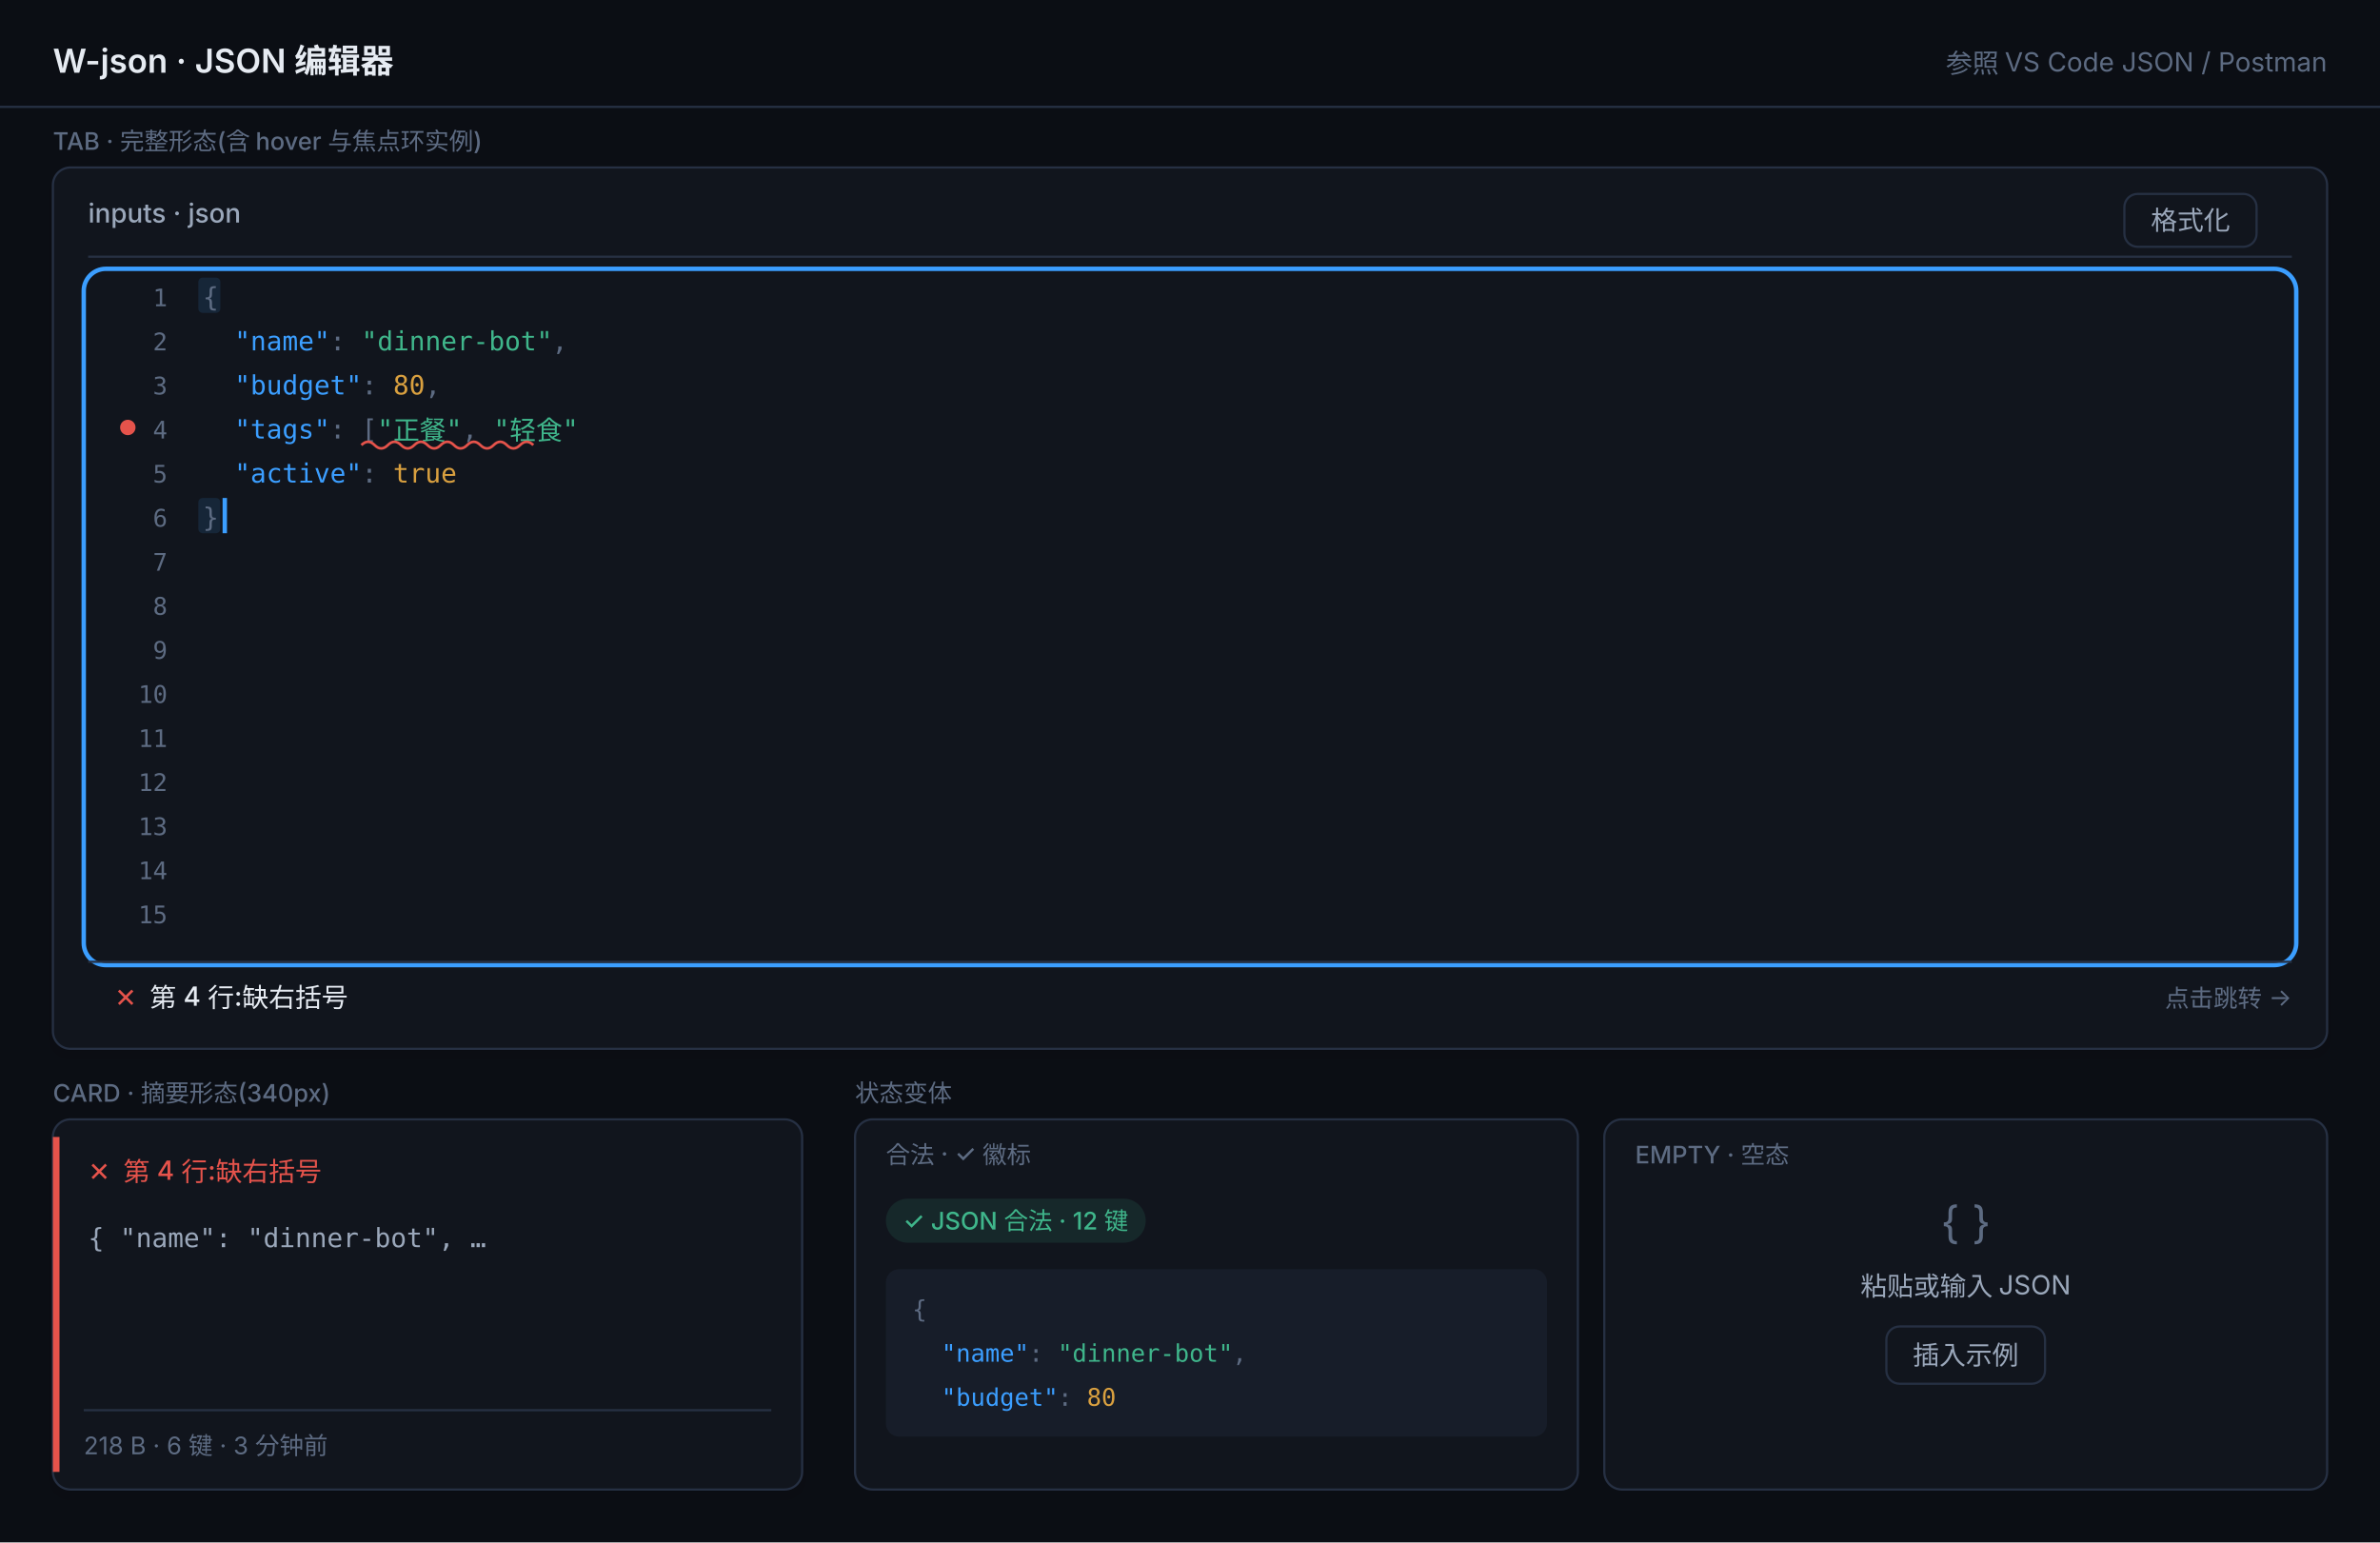
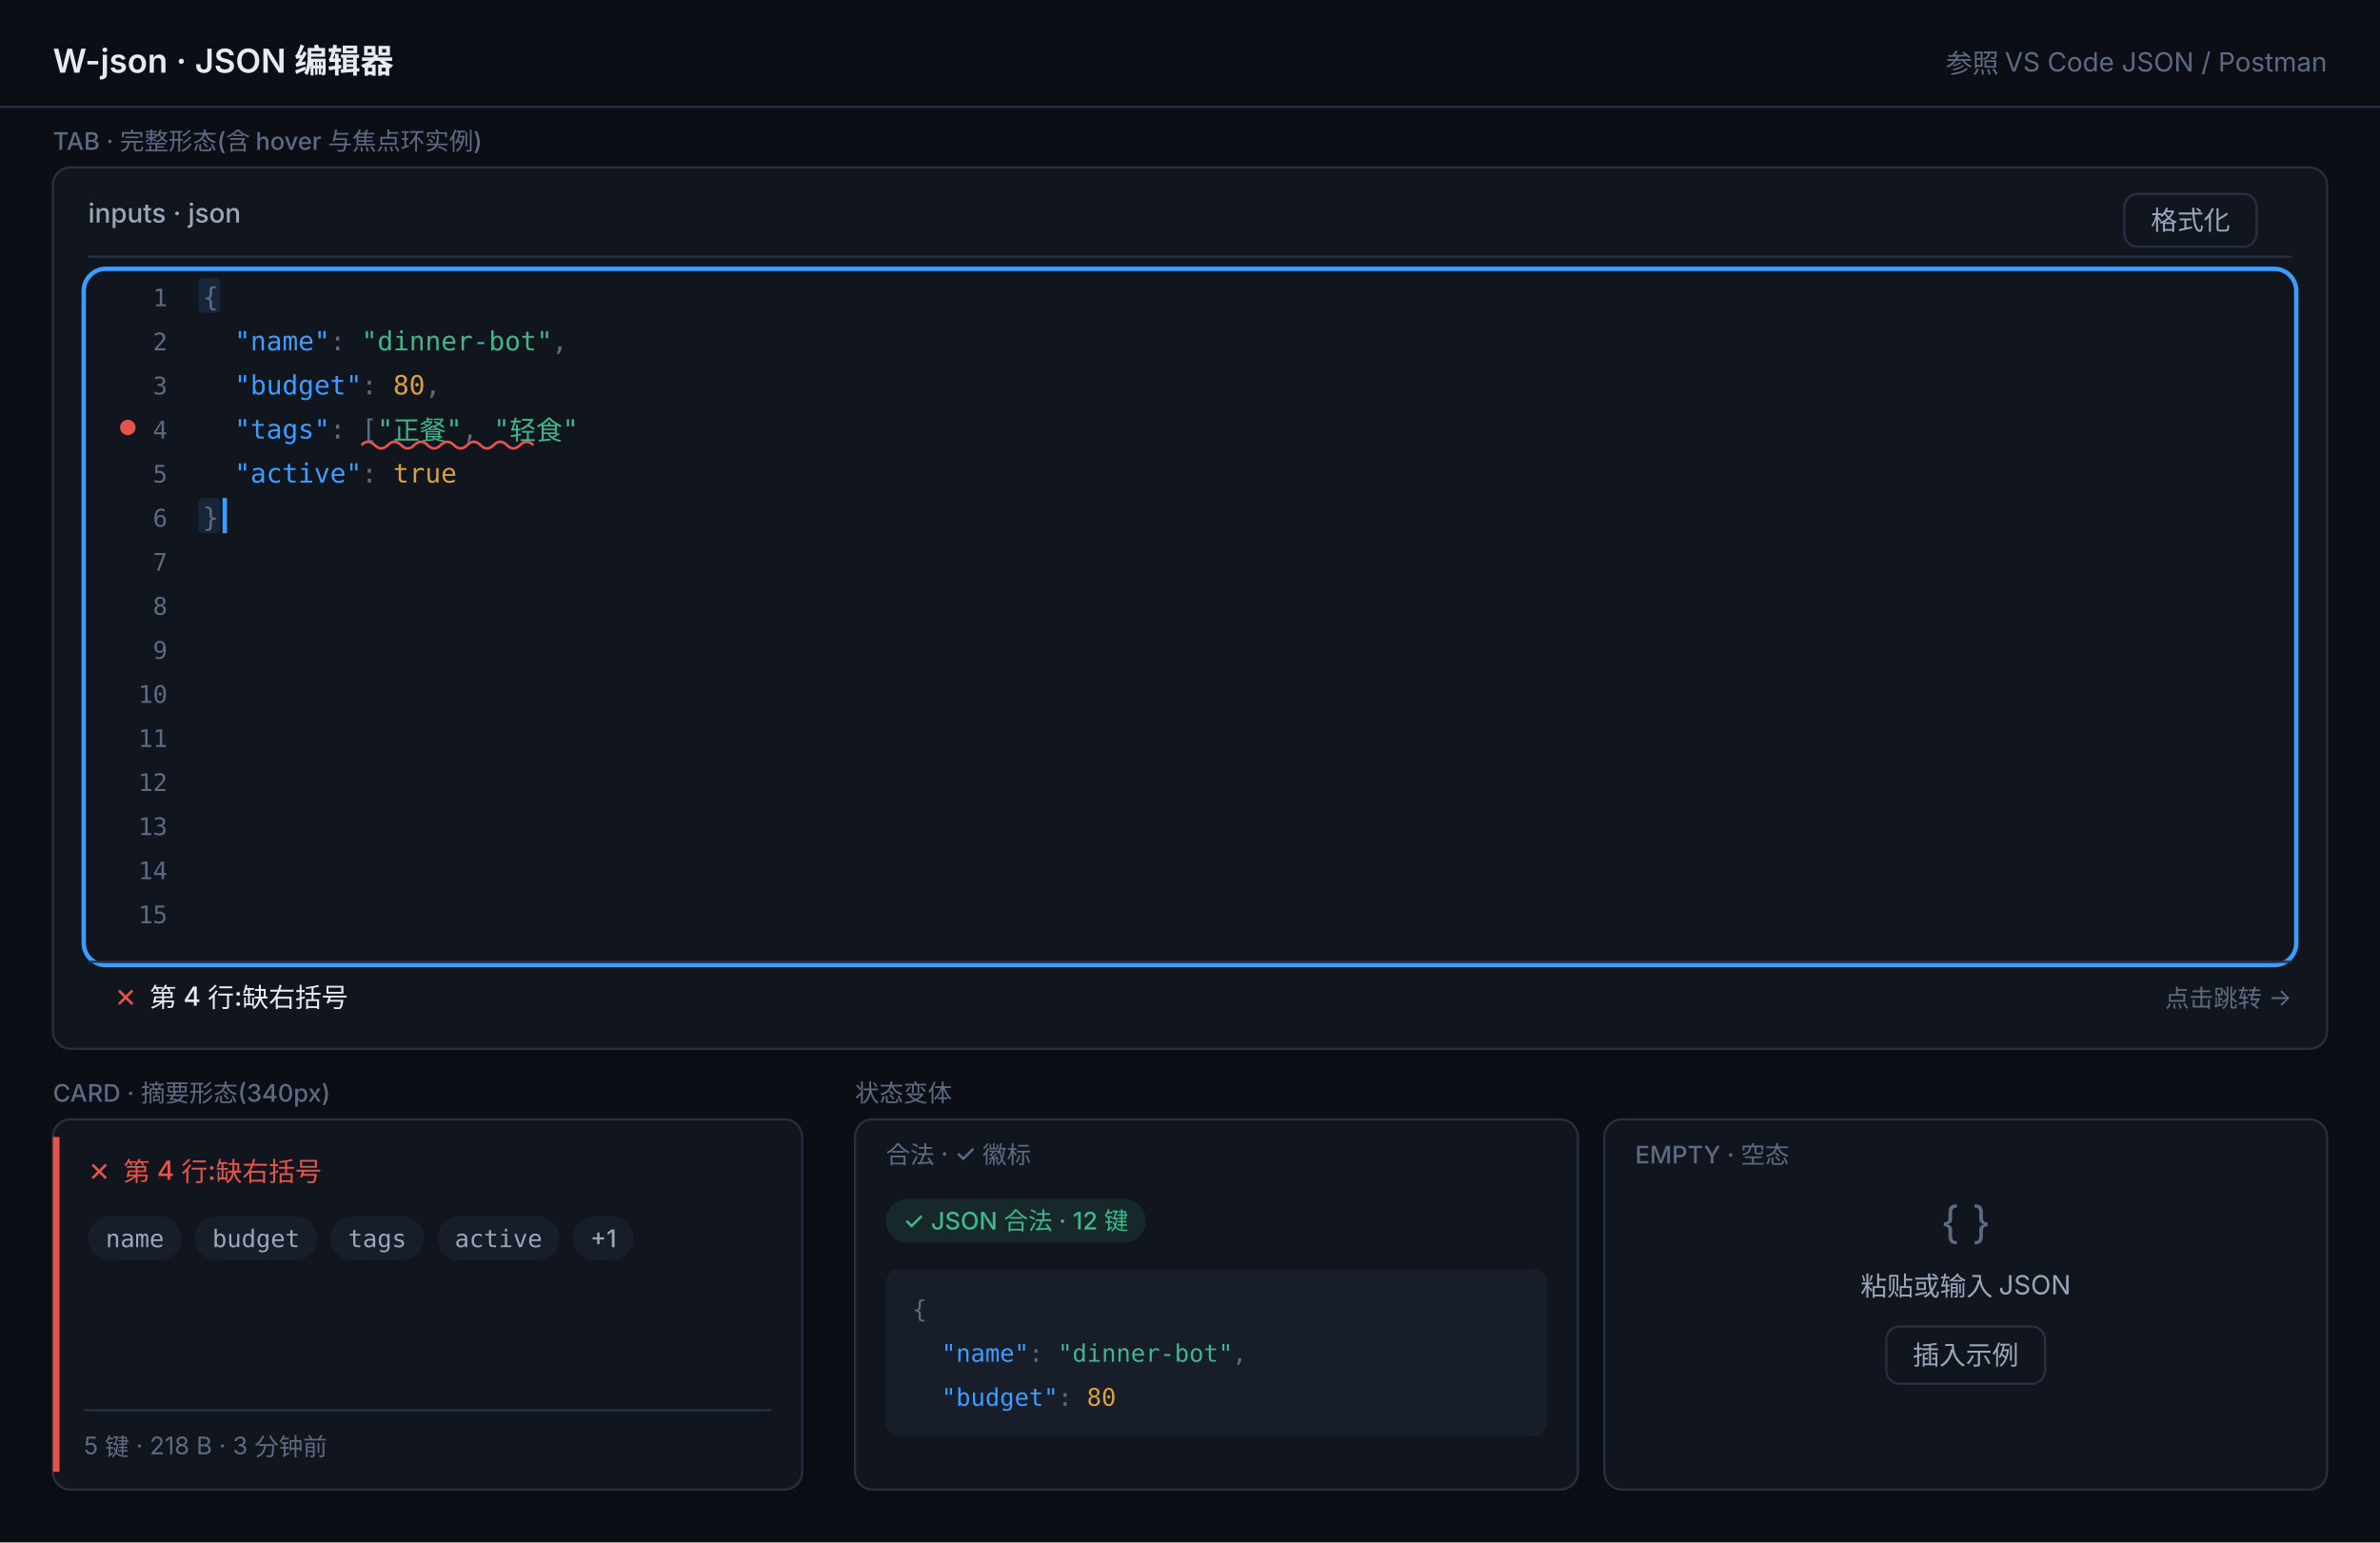
<svg xmlns="http://www.w3.org/2000/svg" width="1080" height="700" viewBox="0 0 1080 700" font-family="Inter,-apple-system,'PingFang SC','Microsoft YaHei','Noto Sans SC',sans-serif">
  <rect x="0" y="0" width="1080" height="700" rx="0" fill="#0b0e14" />
  <text x="24" y="33" font-size="15" fill="#e6ebf2" font-weight="600">W-json · JSON 编辑器</text>
  <text x="1056" y="33" font-size="12" fill="#5d6b82" font-weight="400" text-anchor="end">参照 VS Code JSON / Postman</text>
  <line x1="0" y1="48.5" x2="1080" y2="48.5" stroke="#263043" stroke-width="1" />
  <text x="24" y="68" font-size="11" fill="#5d6b82" font-weight="500">TAB · 完整形态(含 hover 与焦点环实例)</text>
  <rect x="24" y="77" width="1032" height="400" rx="8" fill="#000000" fill-opacity="0.06" />
  <rect x="22" y="77" width="1036" height="404" rx="10" fill="#000000" fill-opacity="0.04" />
  <rect x="24" y="76" width="1032" height="400" rx="8" fill="#11151d" stroke="#263043" stroke-width="1" />
  <text x="24" y="500" font-size="11" fill="#5d6b82" font-weight="500">CARD · 摘要形态(340px)</text>
  <text x="388" y="500" font-size="11" fill="#5d6b82" font-weight="500">状态变体</text>
  <g transform="translate(964,88)">
    <rect x="0" y="0" width="60" height="24" rx="6" fill="none" stroke="#263043" stroke-width="1" />
    <text x="30" y="16.3" font-size="12" fill="#9aa7ba" font-weight="500" text-anchor="middle">格式化</text>
  </g>
  <text x="40" y="101" font-size="12" fill="#9aa7ba" font-weight="500">inputs · json</text>
  <line x1="40" y1="116.5" x2="1040" y2="116.5" stroke="#263043" stroke-width="1" />
  <rect x="90" y="126" width="10" height="16" rx="2" fill="#3b9eff" fill-opacity="0.12" />
  <rect x="90" y="226" width="10" height="16" rx="2" fill="#3b9eff" fill-opacity="0.12" />
  <rect x="101" y="226" width="2" height="16" rx="0" fill="#3b9eff" />
  <text x="76" y="139" font-size="11" fill="#5d6b82" font-weight="400" font-family="ui-monospace,'JetBrains Mono','SF Mono',Consolas,monospace" text-anchor="end">1</text>
  <text x="76" y="159" font-size="11" fill="#5d6b82" font-weight="400" font-family="ui-monospace,'JetBrains Mono','SF Mono',Consolas,monospace" text-anchor="end">2</text>
  <text x="76" y="179" font-size="11" fill="#5d6b82" font-weight="400" font-family="ui-monospace,'JetBrains Mono','SF Mono',Consolas,monospace" text-anchor="end">3</text>
  <text x="76" y="199" font-size="11" fill="#5d6b82" font-weight="400" font-family="ui-monospace,'JetBrains Mono','SF Mono',Consolas,monospace" text-anchor="end">4</text>
  <text x="76" y="219" font-size="11" fill="#5d6b82" font-weight="400" font-family="ui-monospace,'JetBrains Mono','SF Mono',Consolas,monospace" text-anchor="end">5</text>
  <text x="76" y="239" font-size="11" fill="#5d6b82" font-weight="400" font-family="ui-monospace,'JetBrains Mono','SF Mono',Consolas,monospace" text-anchor="end">6</text>
  <text x="76" y="259" font-size="11" fill="#5d6b82" font-weight="400" font-family="ui-monospace,'JetBrains Mono','SF Mono',Consolas,monospace" text-anchor="end">7</text>
  <text x="76" y="279" font-size="11" fill="#5d6b82" font-weight="400" font-family="ui-monospace,'JetBrains Mono','SF Mono',Consolas,monospace" text-anchor="end">8</text>
  <text x="76" y="299" font-size="11" fill="#5d6b82" font-weight="400" font-family="ui-monospace,'JetBrains Mono','SF Mono',Consolas,monospace" text-anchor="end">9</text>
  <text x="76" y="319" font-size="11" fill="#5d6b82" font-weight="400" font-family="ui-monospace,'JetBrains Mono','SF Mono',Consolas,monospace" text-anchor="end">10</text>
  <text x="76" y="339" font-size="11" fill="#5d6b82" font-weight="400" font-family="ui-monospace,'JetBrains Mono','SF Mono',Consolas,monospace" text-anchor="end">11</text>
  <text x="76" y="359" font-size="11" fill="#5d6b82" font-weight="400" font-family="ui-monospace,'JetBrains Mono','SF Mono',Consolas,monospace" text-anchor="end">12</text>
  <text x="76" y="379" font-size="11" fill="#5d6b82" font-weight="400" font-family="ui-monospace,'JetBrains Mono','SF Mono',Consolas,monospace" text-anchor="end">13</text>
  <text x="76" y="399" font-size="11" fill="#5d6b82" font-weight="400" font-family="ui-monospace,'JetBrains Mono','SF Mono',Consolas,monospace" text-anchor="end">14</text>
  <text x="76" y="419" font-size="11" fill="#5d6b82" font-weight="400" font-family="ui-monospace,'JetBrains Mono','SF Mono',Consolas,monospace" text-anchor="end">15</text>
  <circle cx="58" cy="194" r="3.5" fill="#e5534b" />
  <text x="92" y="139" font-size="12" fill="#5d6b82" font-weight="400" font-family="ui-monospace,'JetBrains Mono','SF Mono',Consolas,monospace">{</text>
  <text x="92" y="159" font-size="12" fill="#5d6b82" font-weight="400" font-family="ui-monospace,'JetBrains Mono','SF Mono',Consolas,monospace">  </text>
  <text x="106.4" y="159" font-size="12" fill="#3b9eff" font-weight="400" font-family="ui-monospace,'JetBrains Mono','SF Mono',Consolas,monospace">"name"</text>
  <text x="149.6" y="159" font-size="12" fill="#5d6b82" font-weight="400" font-family="ui-monospace,'JetBrains Mono','SF Mono',Consolas,monospace">: </text>
  <text x="164" y="159" font-size="12" fill="#3fb68b" font-weight="400" font-family="ui-monospace,'JetBrains Mono','SF Mono',Consolas,monospace">"dinner-bot"</text>
  <text x="250.4" y="159" font-size="12" fill="#5d6b82" font-weight="400" font-family="ui-monospace,'JetBrains Mono','SF Mono',Consolas,monospace">,</text>
  <text x="92" y="179" font-size="12" fill="#5d6b82" font-weight="400" font-family="ui-monospace,'JetBrains Mono','SF Mono',Consolas,monospace">  </text>
  <text x="106.4" y="179" font-size="12" fill="#3b9eff" font-weight="400" font-family="ui-monospace,'JetBrains Mono','SF Mono',Consolas,monospace">"budget"</text>
  <text x="164" y="179" font-size="12" fill="#5d6b82" font-weight="400" font-family="ui-monospace,'JetBrains Mono','SF Mono',Consolas,monospace">: </text>
  <text x="178.4" y="179" font-size="12" fill="#d9a03f" font-weight="400" font-family="ui-monospace,'JetBrains Mono','SF Mono',Consolas,monospace">80</text>
  <text x="192.8" y="179" font-size="12" fill="#5d6b82" font-weight="400" font-family="ui-monospace,'JetBrains Mono','SF Mono',Consolas,monospace">,</text>
  <text x="92" y="199" font-size="12" fill="#5d6b82" font-weight="400" font-family="ui-monospace,'JetBrains Mono','SF Mono',Consolas,monospace">  </text>
  <text x="106.4" y="199" font-size="12" fill="#3b9eff" font-weight="400" font-family="ui-monospace,'JetBrains Mono','SF Mono',Consolas,monospace">"tags"</text>
  <text x="149.6" y="199" font-size="12" fill="#5d6b82" font-weight="400" font-family="ui-monospace,'JetBrains Mono','SF Mono',Consolas,monospace">: </text>
  <text x="164" y="199" font-size="12" fill="#5d6b82" font-weight="400" font-family="ui-monospace,'JetBrains Mono','SF Mono',Consolas,monospace">[</text>
  <text x="171.2" y="199" font-size="12" fill="#3fb68b" font-weight="400" font-family="ui-monospace,'JetBrains Mono','SF Mono',Consolas,monospace">"正餐"</text>
  <text x="209.6" y="199" font-size="12" fill="#5d6b82" font-weight="400" font-family="ui-monospace,'JetBrains Mono','SF Mono',Consolas,monospace">, </text>
  <text x="224" y="199" font-size="12" fill="#3fb68b" font-weight="400" font-family="ui-monospace,'JetBrains Mono','SF Mono',Consolas,monospace">"轻食"</text>
  <text x="92" y="219" font-size="12" fill="#5d6b82" font-weight="400" font-family="ui-monospace,'JetBrains Mono','SF Mono',Consolas,monospace">  </text>
  <text x="106.4" y="219" font-size="12" fill="#3b9eff" font-weight="400" font-family="ui-monospace,'JetBrains Mono','SF Mono',Consolas,monospace">"active"</text>
  <text x="164" y="219" font-size="12" fill="#5d6b82" font-weight="400" font-family="ui-monospace,'JetBrains Mono','SF Mono',Consolas,monospace">: </text>
  <text x="178.4" y="219" font-size="12" fill="#d9a03f" font-weight="400" font-family="ui-monospace,'JetBrains Mono','SF Mono',Consolas,monospace">true</text>
  <text x="92" y="239" font-size="12" fill="#5d6b82" font-weight="400" font-family="ui-monospace,'JetBrains Mono','SF Mono',Consolas,monospace">}</text>
  <path d="M164 202 q3 -3 6 0 t6 0 t6 0 t6 0 t6 0 t6 0 t6 0 t6 0 t6 0 t6 0 t6 0 t6 0 t6 0" fill="none" stroke="#e5534b" stroke-width="1.2" />
  <rect x="38" y="122" width="1004" height="316" rx="10" fill="none" stroke="#3b9eff" stroke-width="2" />
  <line x1="40" y1="436.5" x2="1040" y2="436.5" stroke="#263043" stroke-width="1" />
  <text x="52" y="457" font-size="12" fill="#e5534b" font-weight="600">✕</text>
  <text x="68" y="457" font-size="12" fill="#e6ebf2" font-weight="500">第 4 行:缺右括号</text>
  <text x="1040" y="457" font-size="11" fill="#5d6b82" font-weight="400" text-anchor="end">点击跳转 →</text>
  <rect x="24" y="509" width="340" height="168" rx="8" fill="#000000" fill-opacity="0.06" />
  <rect x="22" y="509" width="344" height="172" rx="10" fill="#000000" fill-opacity="0.04" />
  <rect x="24" y="508" width="340" height="168" rx="8" fill="#11151d" stroke="#263043" stroke-width="1" />
  <rect x="24" y="516" width="3" height="152" rx="0" fill="#e5534b" />
  <text x="40" y="536" font-size="12" fill="#e5534b" font-weight="600">✕</text>
  <text x="56" y="536" font-size="12" fill="#e5534b" font-weight="500">第 4 行:缺右括号</text>
-   <text x="40" y="566" font-size="12" fill="#9aa7ba" font-weight="400" font-family="ui-monospace,'JetBrains Mono','SF Mono',Consolas,monospace">{ "name": "dinner-bot", …</text>
+   <rect x="40" y="552" width="42.4" height="20" rx="10" fill="#171d29" />
+   <text x="61.2" y="566" font-size="11" fill="#9aa7ba" font-weight="500" font-family="ui-monospace,'JetBrains Mono','SF Mono',Consolas,monospace" text-anchor="middle">name</text>
+   <rect x="88.4" y="552" width="55.6" height="20" rx="10" fill="#171d29" />
+   <text x="116.2" y="566" font-size="11" fill="#9aa7ba" font-weight="500" font-family="ui-monospace,'JetBrains Mono','SF Mono',Consolas,monospace" text-anchor="middle">budget</text>
+   <rect x="150" y="552" width="42.4" height="20" rx="10" fill="#171d29" />
+   <text x="171.2" y="566" font-size="11" fill="#9aa7ba" font-weight="500" font-family="ui-monospace,'JetBrains Mono','SF Mono',Consolas,monospace" text-anchor="middle">tags</text>
+   <rect x="198.4" y="552" width="55.6" height="20" rx="10" fill="#171d29" />
+   <text x="226.2" y="566" font-size="11" fill="#9aa7ba" font-weight="500" font-family="ui-monospace,'JetBrains Mono','SF Mono',Consolas,monospace" text-anchor="middle">active</text>
+   <rect x="260" y="552" width="27.7" height="20" rx="10" fill="#171d29" />
+   <text x="273.8" y="566" font-size="11" fill="#9aa7ba" font-weight="500" text-anchor="middle">+1</text>
  <line x1="38" y1="640" x2="350" y2="640" stroke="#263043" stroke-width="1" />
-   <text x="38" y="660" font-size="11" fill="#5d6b82" font-weight="400">218 B · 6 键 · 3 分钟前</text>
+   <text x="38" y="660" font-size="11" fill="#5d6b82" font-weight="400">5 键 · 218 B · 3 分钟前</text>
  <rect x="388" y="508" width="328" height="168" rx="8" fill="#11151d" stroke="#263043" stroke-width="1" />
  <text x="402" y="528" font-size="11" fill="#5d6b82" font-weight="500">合法 · ✓ 徽标</text>
  <rect x="728" y="508" width="328" height="168" rx="8" fill="#11151d" stroke="#263043" stroke-width="1" />
  <text x="742" y="528" font-size="11" fill="#5d6b82" font-weight="500">EMPTY · 空态</text>
  <rect x="402" y="544" width="117.9" height="20" rx="10" fill="#3fb68b" fill-opacity="0.12" />
  <text x="460.9" y="558" font-size="11" fill="#3fb68b" font-weight="500" text-anchor="middle">✓ JSON 合法 · 12 键</text>
  <rect x="402" y="576" width="300" height="76" rx="6" fill="#171d29" />
  <text x="414" y="598" font-size="11" fill="#5d6b82" font-weight="400" font-family="ui-monospace,'JetBrains Mono','SF Mono',Consolas,monospace">{</text>
  <text x="414" y="618" font-size="11" fill="#5d6b82" font-weight="400" font-family="ui-monospace,'JetBrains Mono','SF Mono',Consolas,monospace">  </text>
  <text x="427.2" y="618" font-size="11" fill="#3b9eff" font-weight="400" font-family="ui-monospace,'JetBrains Mono','SF Mono',Consolas,monospace">"name"</text>
  <text x="466.8" y="618" font-size="11" fill="#5d6b82" font-weight="400" font-family="ui-monospace,'JetBrains Mono','SF Mono',Consolas,monospace">: </text>
  <text x="480" y="618" font-size="11" fill="#3fb68b" font-weight="400" font-family="ui-monospace,'JetBrains Mono','SF Mono',Consolas,monospace">"dinner-bot"</text>
  <text x="559.2" y="618" font-size="11" fill="#5d6b82" font-weight="400" font-family="ui-monospace,'JetBrains Mono','SF Mono',Consolas,monospace">,</text>
  <text x="414" y="638" font-size="11" fill="#5d6b82" font-weight="400" font-family="ui-monospace,'JetBrains Mono','SF Mono',Consolas,monospace">  </text>
  <text x="427.2" y="638" font-size="11" fill="#3b9eff" font-weight="400" font-family="ui-monospace,'JetBrains Mono','SF Mono',Consolas,monospace">"budget"</text>
  <text x="480" y="638" font-size="11" fill="#5d6b82" font-weight="400" font-family="ui-monospace,'JetBrains Mono','SF Mono',Consolas,monospace">: </text>
  <text x="493.2" y="638" font-size="11" fill="#d9a03f" font-weight="400" font-family="ui-monospace,'JetBrains Mono','SF Mono',Consolas,monospace">80</text>
  <text x="892" y="562" font-size="20" fill="#5d6b82" font-weight="400" text-anchor="middle">{ }</text>
  <text x="892" y="588" font-size="12" fill="#9aa7ba" font-weight="400" text-anchor="middle">粘贴或输入 JSON</text>
  <rect x="856" y="602" width="72" height="26" rx="6" fill="none" stroke="#263043" stroke-width="1" />
  <text x="892" y="619.3" font-size="12" fill="#9aa7ba" font-weight="500" text-anchor="middle">插入示例</text>
</svg>
